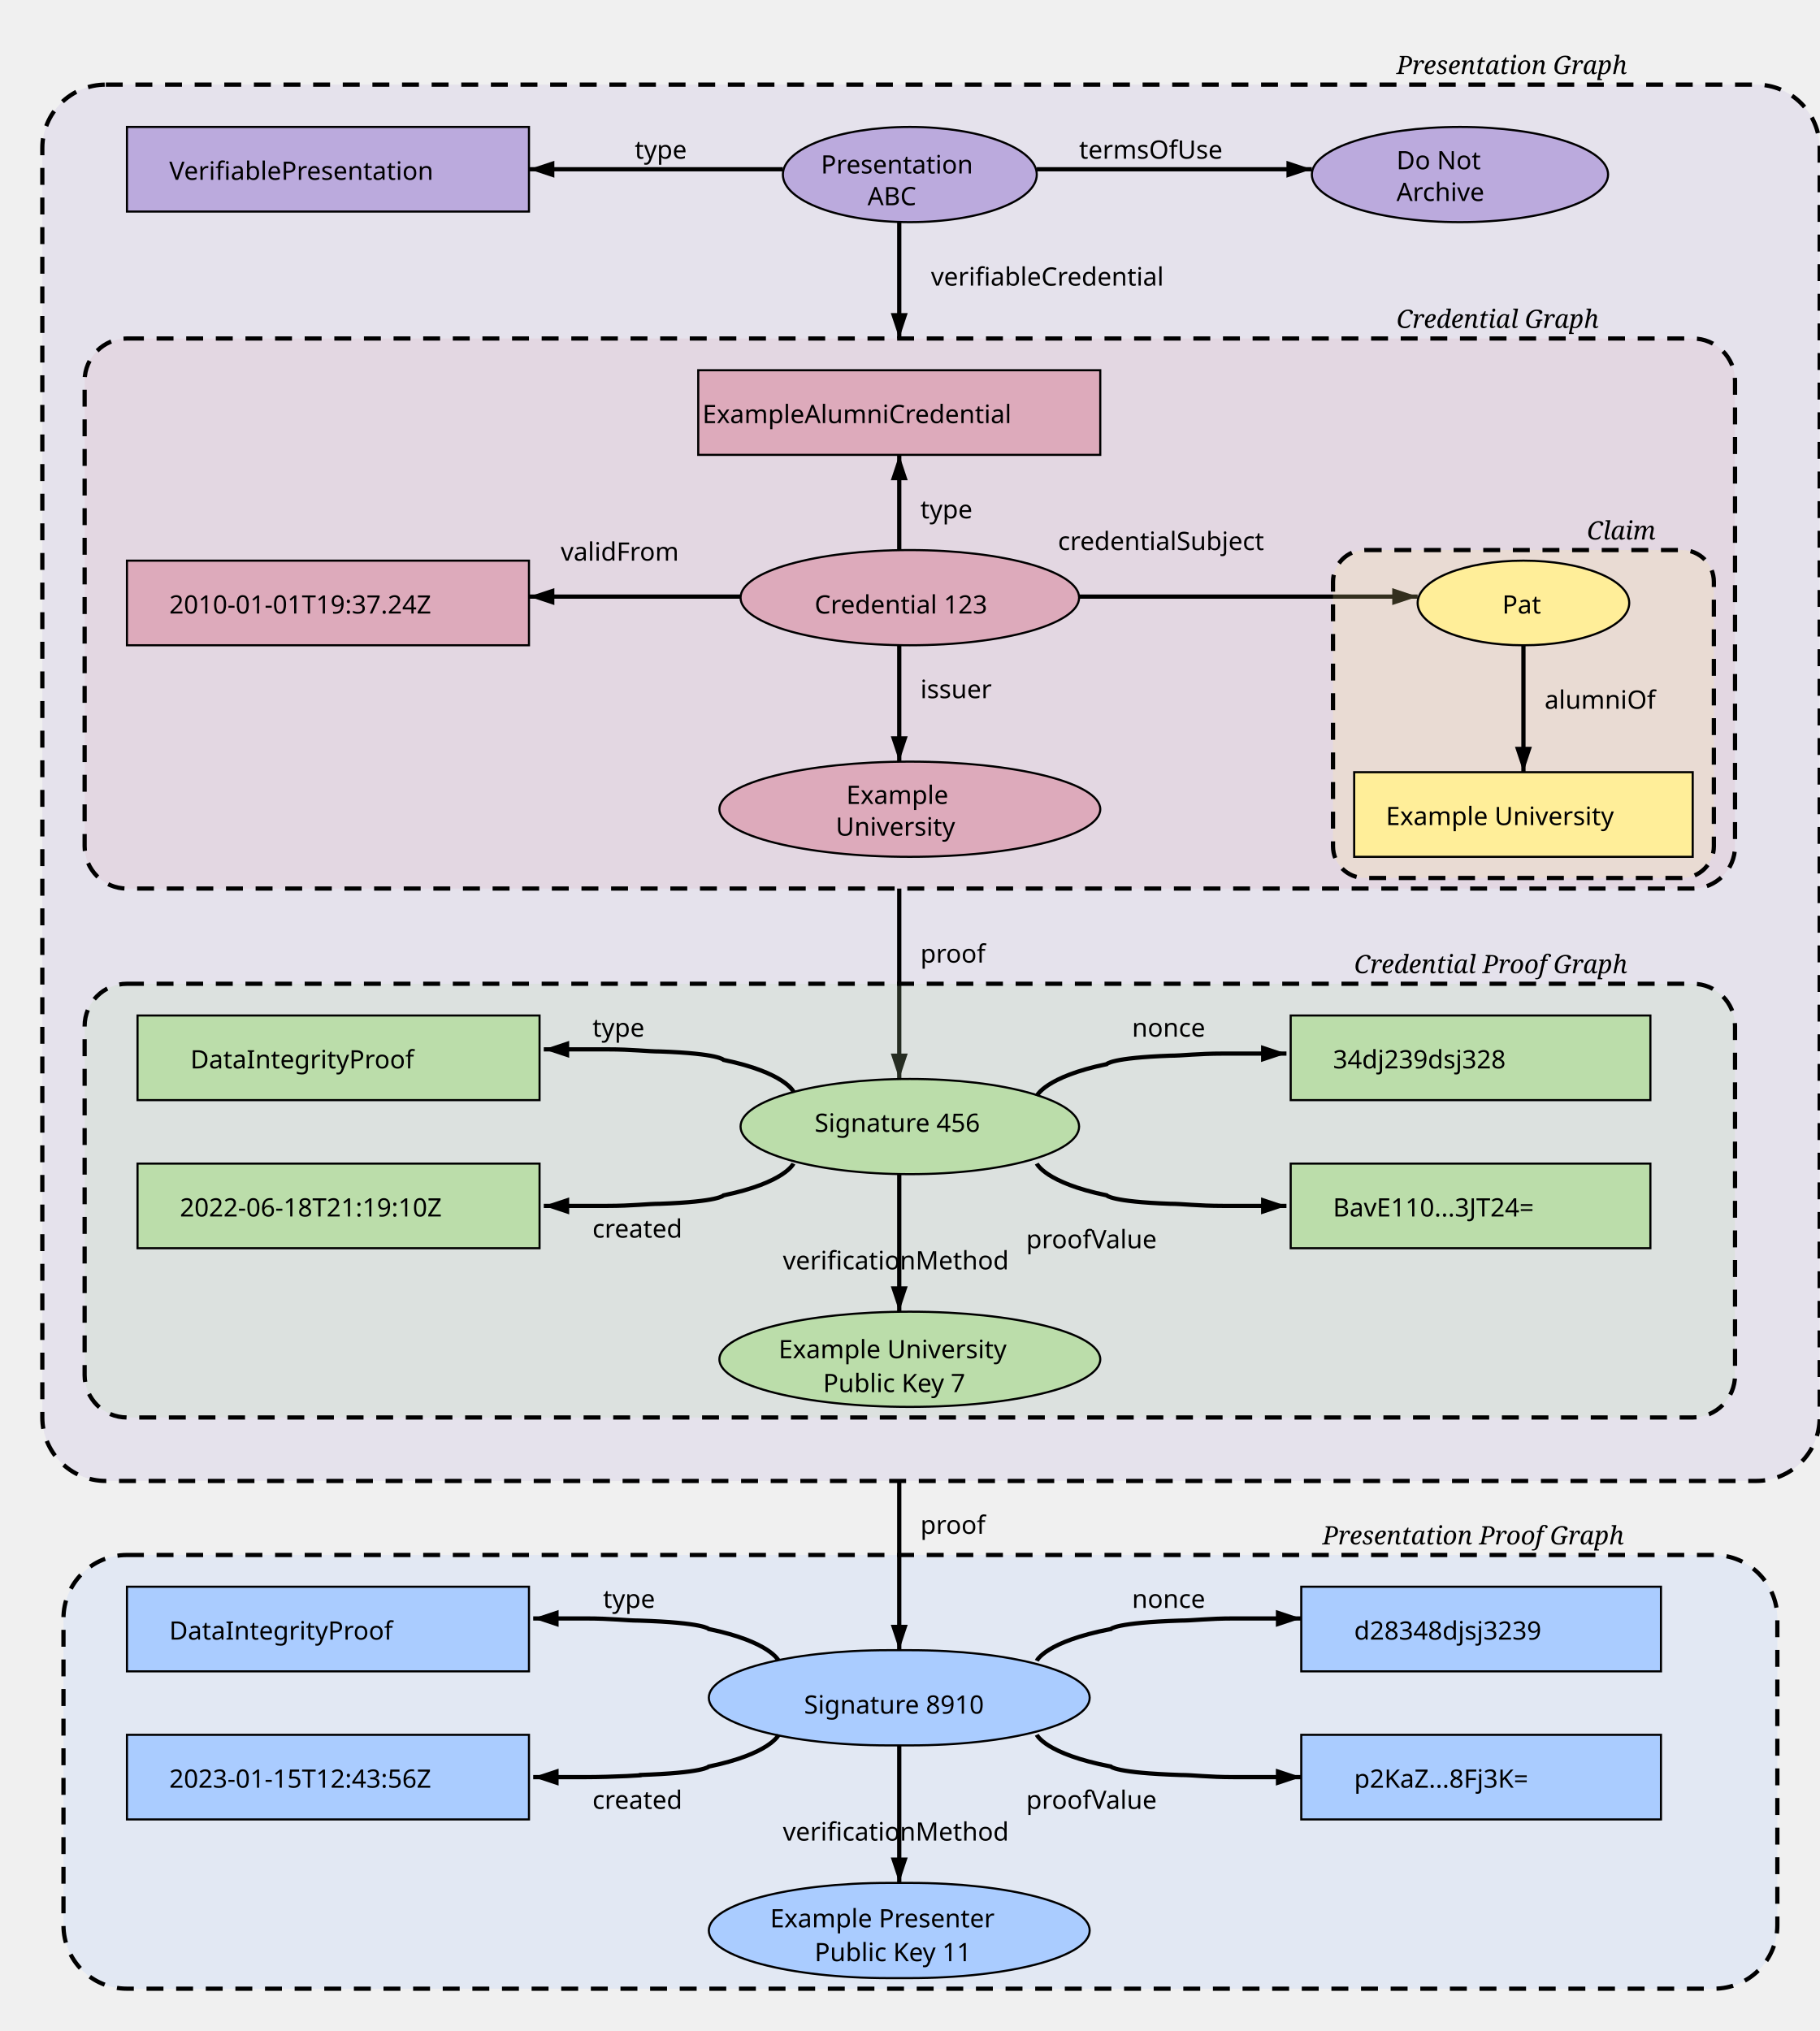
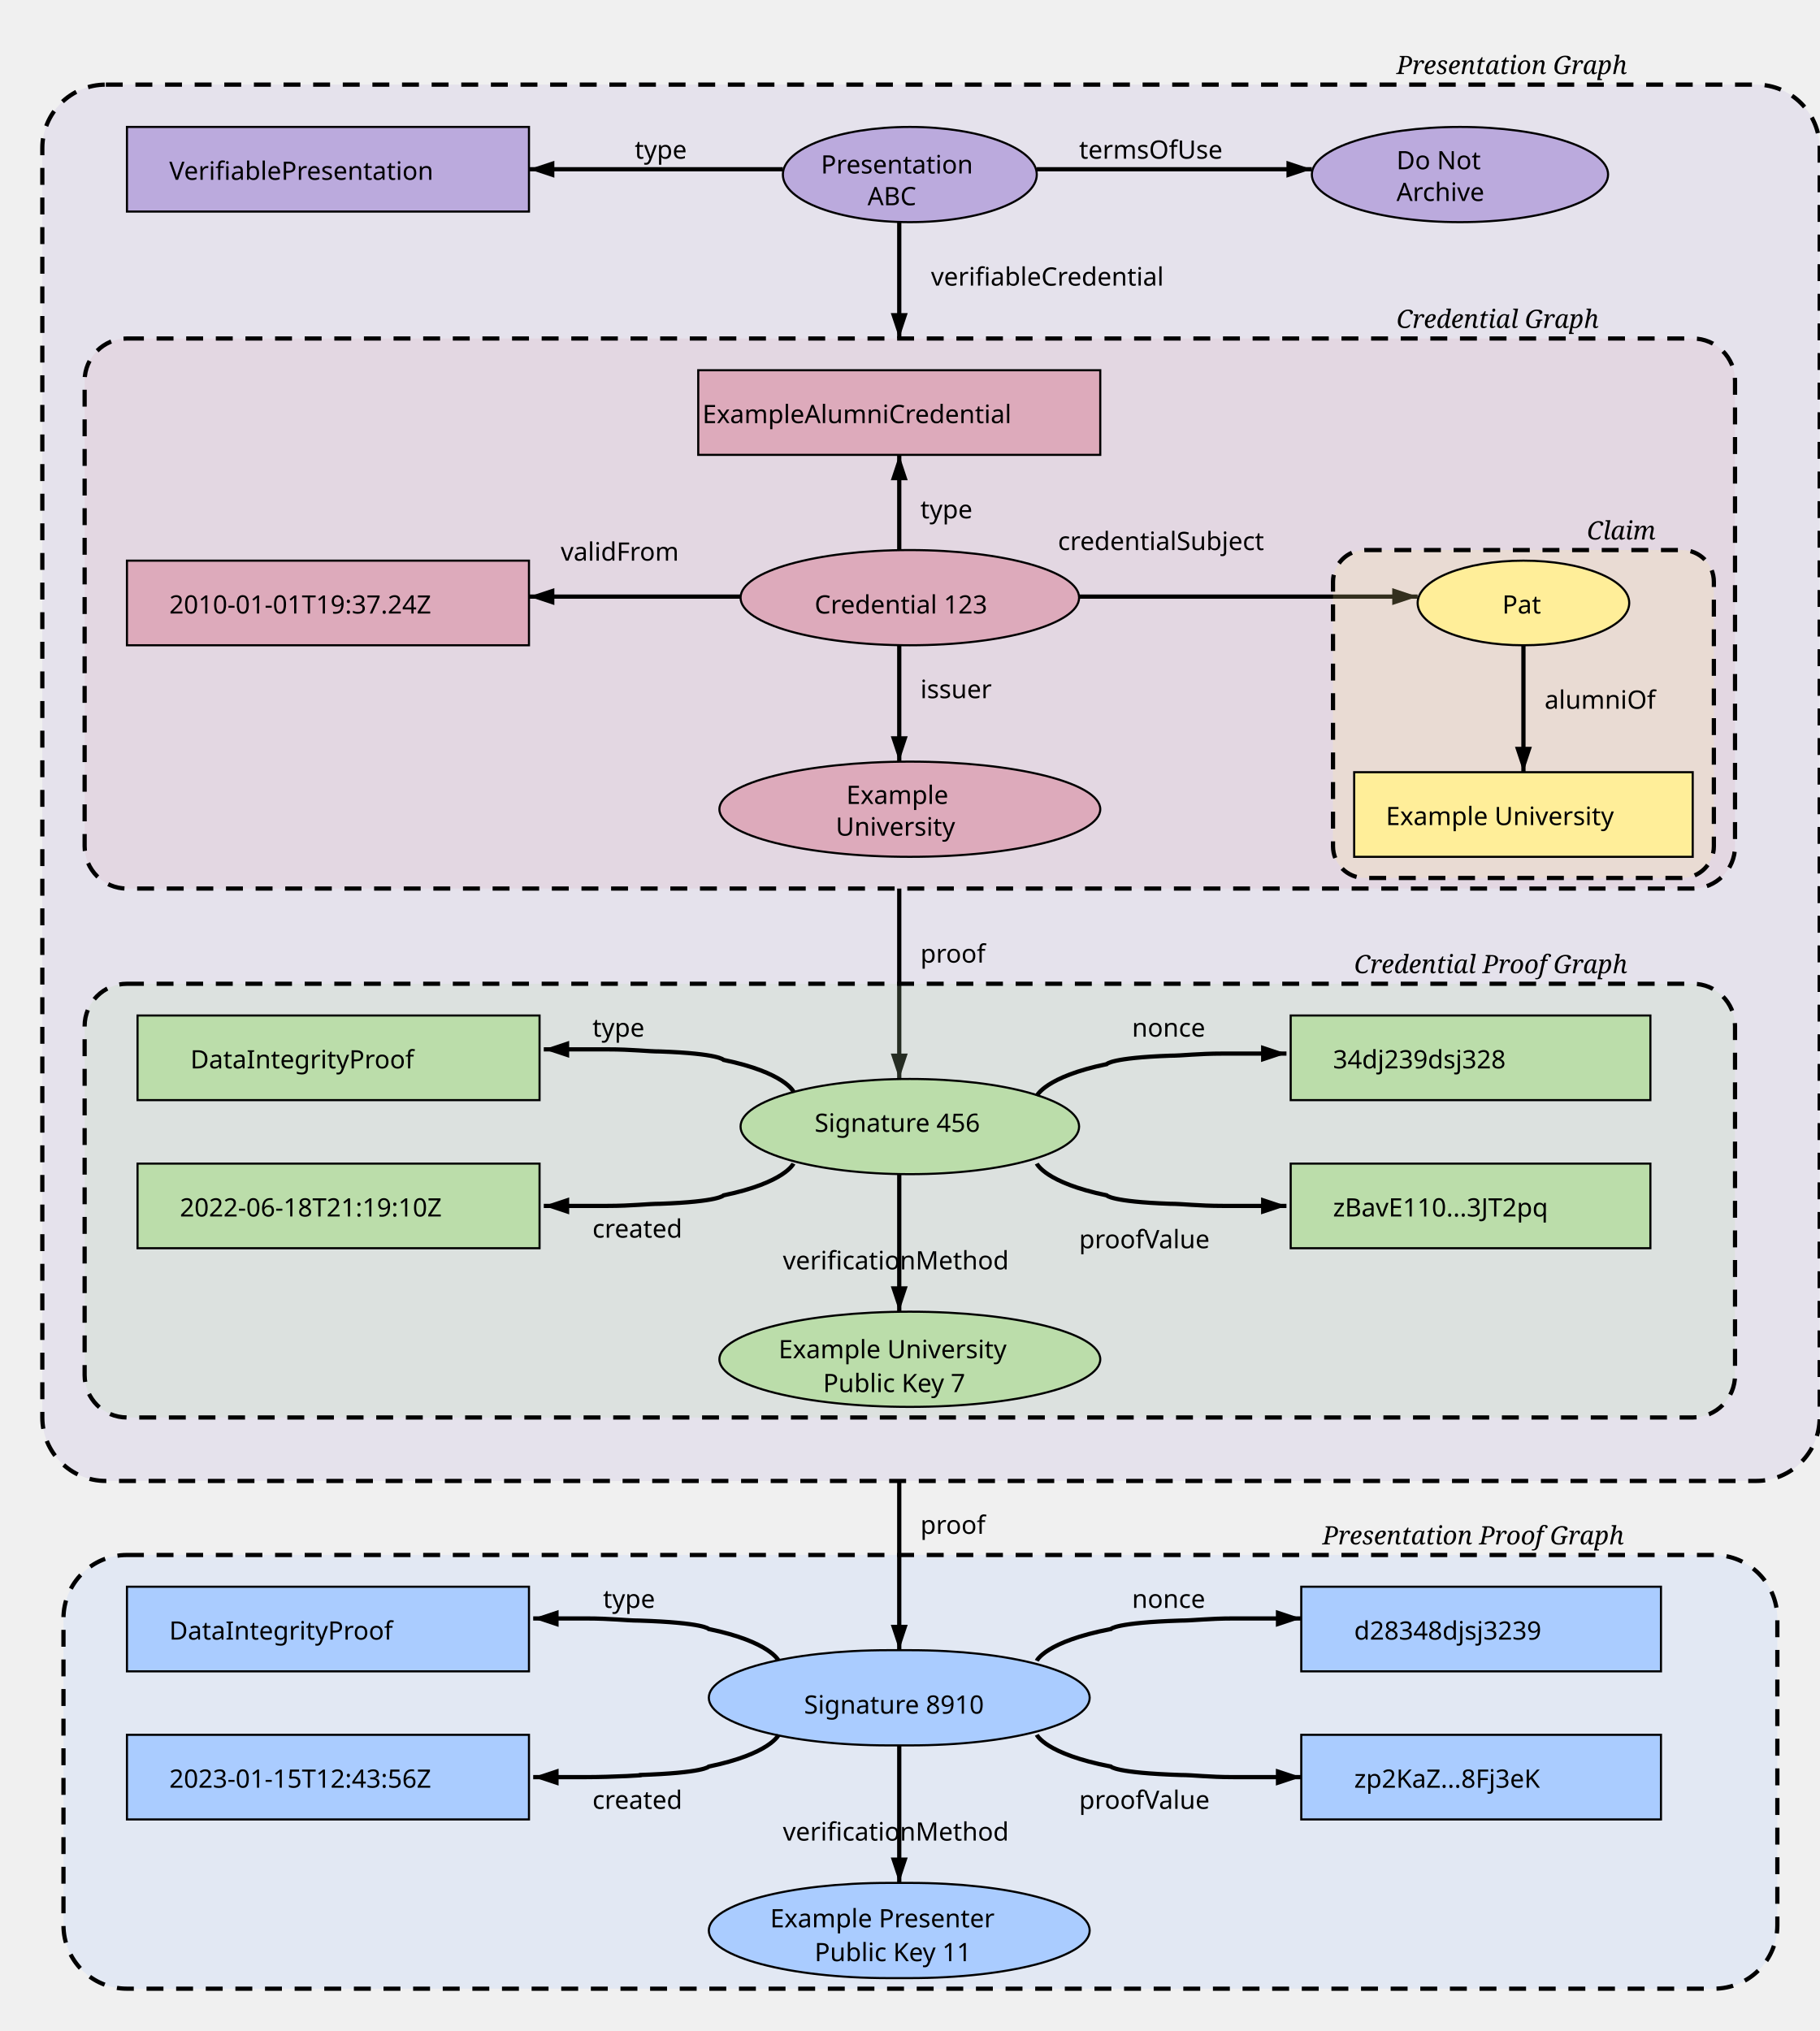
<svg xmlns="http://www.w3.org/2000/svg" version="1.1" viewBox="0 0 860 960" fill="none">
  <defs>
    <style>
      rect { stroke-width: 1 ; stroke: #000}
		  .graph { stroke-width: 2; stroke-dasharray: 8,6; fill-opacity: 0.2}
			.graph-label {font-family: serif ; font-style: italic }
			line, .arcs { stroke: #000 ; stroke-width: 2; marker-end: url(#arrow) }
  		text { fill: #000; font-size: 12 ; font-family: sans-serif }
			.presentation &gt; rect { fill: #bad}
			.credential &gt; rect { fill: #dab}
			.credential-proof &gt; rect { fill: #bda}
			.presentation-proof &gt; rect { fill: #acf}
			.claim &gt; rect { fill: #fe9}
		  #background { stroke: none; fill: #fff}
  	</style>
    <marker id="arrow" viewBox="0 0 6 4" refX="6" refY="2" fill="#000" markerWidth="6" markerHeight="4" orient="auto">
      <path d="M0 0v4l6 -2z" />
    </marker>
  </defs>
  <rect id="background" />
  <g class="presentation">
    <text class="graph-label" x="660" y="35">Presentation Graph</text>
    <rect x="20" y="40" rx="30" width="840" height="660" class="graph" />
    <rect x="370" y="60" rx="60" width="120" ry="25" height="45" />
    <text x="388" y="82">Presentation
      <tspan x="410" dy="15">ABC</tspan>
    </text>
    <line x1="370" y1="80" x2="250" y2="80" />
    <text x="300" y="75">type</text>
    <rect x="60" y="60" width="190" height="40" />
    <text x="80" y="85">VerifiablePresentation</text>
    <line x1="490" y1="80" x2="620" y2="80" />
    <text x="510" y="75">termsOfUse</text>
    <rect x="620" y="60" rx="70" ry="25" width="140" height="45" />
    <text x="660" y="80">Do Not
		    <tspan x="660" dy="15">Archive</tspan>
    </text>
  </g>
  <line x1="425" y1="105" x2="425" y2="160" />
  <text x="440" y="135">verifiableCredential</text>
  <g>
    <g class="credential">
      <text class="graph-label" x="660" y="155">Credential Graph</text>
      <rect x="40" y="160" rx="20" width="780" height="260" class="graph" />
      <rect x="350" y="260" rx="80" width="160" ry="25" height="45" />
      <text x="385" y="290">Credential 123</text>
      <line x1="350" y1="282" x2="250" y2="282" />
      <text x="265" y="265">validFrom</text>
      <rect x="60" y="265" width="190" height="40" />
      <text x="80" y="290">2010-01-01T19:37.24Z</text>
      <line x1="425" y1="260" x2="425" y2="215" />
      <text x="435" y="245">type</text>
      <rect x="330" y="175" width="190" height="40" />
      <text x="332" y="200">ExampleAlumniCredential</text>
      <line x1="510" y1="282" x2="670" y2="282" />
      <text x="500" y="260">credentialSubject</text>
      <g class="claim">
        <rect x="630" y="260" width="180" height="155" class="graph" rx="15" />
        <text x="750" y="255" class="graph-label">Claim</text>
        <rect x="670" y="265" width="100" height="40" rx="50" ry="20" />
        <text x="710" y="290">Pat</text>
        <line x1="720" y1="305" x2="720" y2="365" />
        <text x="730" y="335">alumniOf</text>
        <rect x="640" y="365" width="160" height="40" />
        <text x="655" y="390" fill="#000">Example University</text>
      </g>
      <line x1="425" y1="305" x2="425" y2="360" />
      <text x="435" y="330">issuer</text>
      <rect x="340" y="360" rx="90" width="180" ry="25" height="45" />
      <text x="400" y="380">Example
						<tspan x="395" dy="15">University</tspan>
      </text>
    </g>
    <line x1="425" y1="420" x2="425" y2="510" />
    <text x="435" y="455">proof</text>
    <g class="credential-proof">
      <text class="graph-label" x="640" y="460">Credential Proof Graph</text>
      <rect x="40" y="465" rx="20" width="780" height="205" class="graph" />
      <rect x="350" y="510" width="160" height="45" rx="80" ry="25" />
      <text x="385" y="535">Signature 456</text>
      <path class="arcs" d="m375 516c0 0 -4 -9 -33 -15c0 0 -2 -3 -30 -4c-6 0 -13 -1 -25 -1h-30" />
      <text x="280" y="490">type</text>
      <rect x="65" y="480" height="40" width="190" />
      <text x="90" y="505">DataIntegrityProof</text>
      <path class="arcs" d="m375 550c0 0 -4 9 -33 15c0 0 -2 3 -30 4c-6 0 -13 1 -25 1h-30" />
      <text x="280" y="585">created</text>
      <rect x="65" y="550" width="190" height="40" />
      <text x="85" y="575">2022-06-18T21:19:10Z</text>
      <path class="arcs" d="m490 518c0 0 4 -9 33 -15c0 0 2 -3 30 -4c6 0 13 -1 25 -1h30" />
      <text x="535" y="490">nonce</text>
      <rect x="610" y="480" width="170" height="40" />
      <text x="630" y="505">34dj239dsj328</text>
      <path class="arcs" d="m490 550c0 0 4 9 33 15c0 0 2 3 30 4c6 0 13 1 25 1h30" />
-       <text x="485" y="590">proofValue</text>
+       <text x="510" y="590">proofValue</text>
      <rect x="610" y="550" width="170" height="40" />
-       <text x="630" y="575">BavE110...3JT24=</text>
+       <text x="630" y="575">zBavE110...3JT2pq</text>
      <line x1="425" y1="555" x2="425" y2="620" />
      <text x="370" y="600">verificationMethod</text>
      <rect x="340" y="620" rx="90" width="180" ry="25" height="45" />
      <text x="368" y="642">Example University
			    <tspan x="389" dy="16">Public Key 7</tspan>
      </text>
    </g>
  </g>
  <g class="presentation-proof">
    <text class="graph-label" x="625" y="730">Presentation Proof Graph</text>
    <rect class="graph" x="30" y="735" rx="30" width="810" height="205" />
    <line x1="425" y1="700" x2="425" y2="780" />
    <text x="435" y="725">proof</text>
    <rect x="335" y="780" rx="85" ry="25" width="180" height="45" />
    <text x="380" y="810">Signature 8910</text>
    <path class="arcs" d="m368 785c0 0 -4 -9 -33 -15c0 0 -2 -3 -33 -4c-6 0 -13 -1 -25 -1h-25" />
    <text x="285" y="760">type</text>
    <rect x="60" y="750" width="190" height="40" />
    <text x="80" y="775">DataIntegrityProof</text>
    <path class="arcs" d="m368 820c0 0 -4 9 -33 15c0 0 -2 3 -33 4c6 0 -13 1 -25 1h-25" />
    <text x="280" y="855">created</text>
    <rect x="60" y="820" width="190" height="40" />
    <text x="80" y="845">2023-01-15T12:43:56Z</text>
    <path class="arcs" d="m490 785c0 0 4 -9 35 -15c0 0 2 -3 33 -4c6 0 13 -1 25 -1h32" />
    <text x="535" y="760">nonce</text>
    <rect x="615" y="750" width="170" height="40" />
    <text x="640" y="775">d28348djsj3239</text>
    <path class="arcs" d="m490 820c0 0 4 9 35 15c0 0 2 3 33 4c6 0 13 1 25 1h32" />
-     <text x="485" y="855">proofValue</text>
+     <text x="510" y="855">proofValue</text>
    <rect x="615" y="820" width="170" height="40" />
-     <text x="640" y="845">p2KaZ...8Fj3K=</text>
+     <text x="640" y="845">zp2KaZ...8Fj3eK</text>
    <line x1="425" x2="425" y1="825" y2="890" />
    <text x="370" y="870">verificationMethod</text>
    <rect x="335" y="890" rx="85" ry="25" width="180" height="45" />
    <text x="364" y="911">Example Presenter
        <tspan x="385" dy="16">Public Key 11</tspan>
    </text>
  </g>
</svg>
